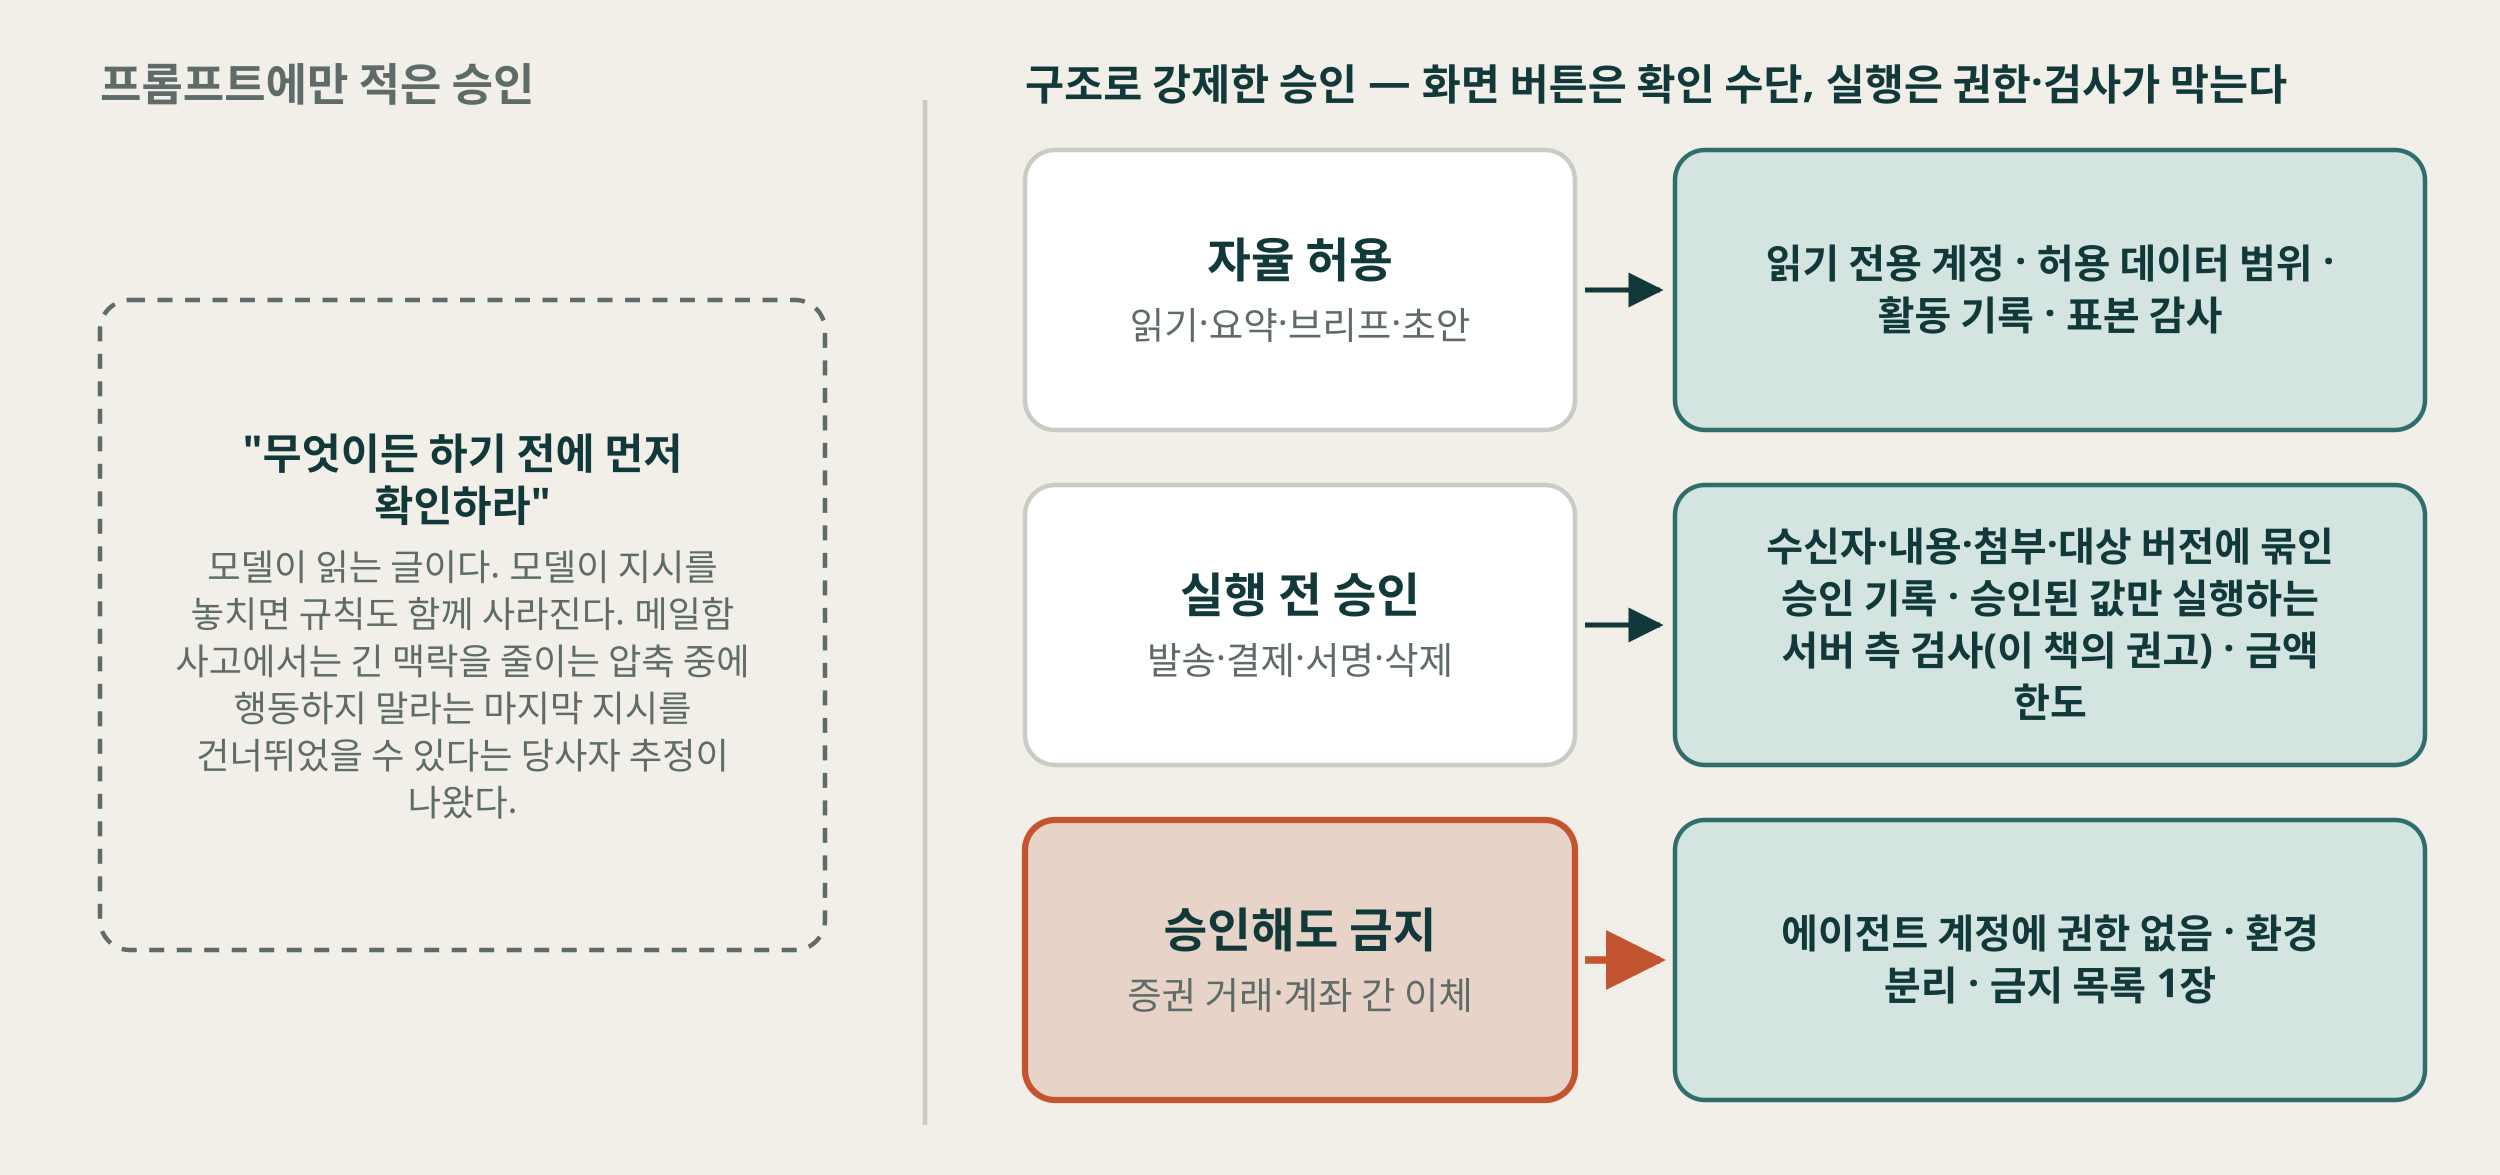
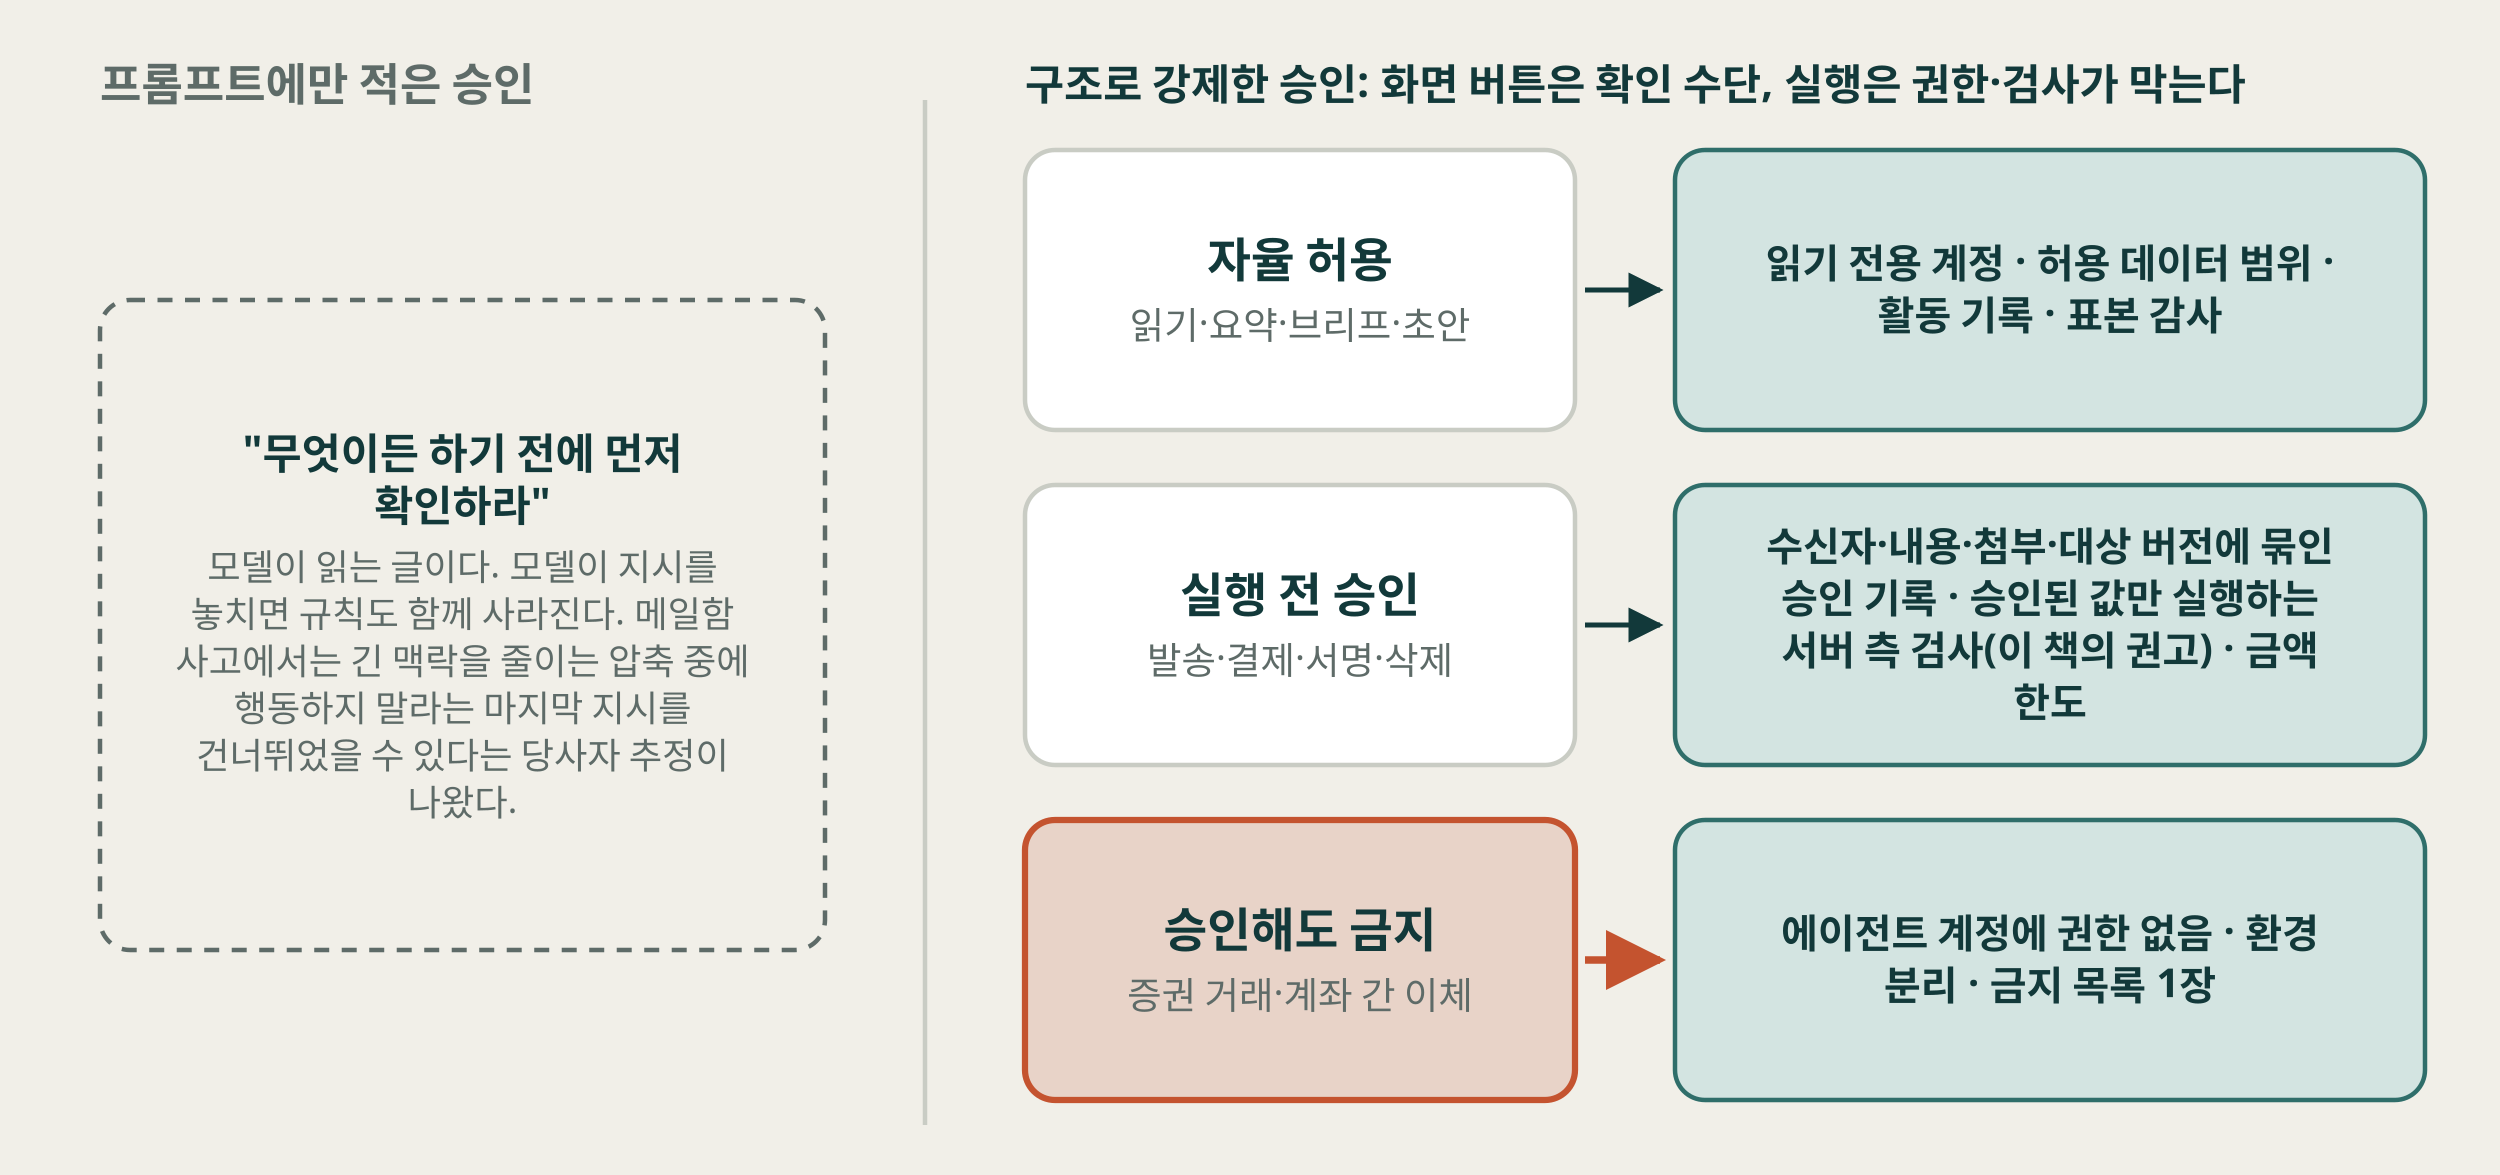
<svg xmlns="http://www.w3.org/2000/svg" viewBox="0 0 1000 470" role="img" aria-label="승인 3층과 강제 장치" font-family="Pretendard,'Apple SD Gothic Neo','Noto Sans KR',sans-serif">
  <defs>
    <marker id="mi" viewBox="0 0 10 10" refX="9" refY="5" markerWidth="7" markerHeight="7" orient="auto-start-reverse">
      <path d="M0,0L10,5L0,10z" fill="#12393A" />
    </marker>
    <marker id="mc" viewBox="0 0 10 10" refX="9" refY="5" markerWidth="8" markerHeight="8" orient="auto-start-reverse">
      <path d="M0,0L10,5L0,10z" fill="#C4532F" />
    </marker>
  </defs>
  <rect width="1000" height="470" fill="#F1EFE8" />
  <text fill="#5E6B68" font-size="18" font-weight="700" text-anchor="start" dominant-baseline="middle">
    <tspan x="40.0" y="34.0">프롬프트에만 적은 승인</tspan>
  </text>
  <rect x="40" y="120" width="290" height="260" rx="12" fill="#F1EFE8" stroke="#5E6B68" stroke-width="1.8" stroke-dasharray="6 5" />
  <text x="185.0" y="186.4" fill="#12393A" font-size="17" font-weight="700" text-anchor="middle">"무엇이든 하기 전에 먼저</text>
  <text x="185.0" y="208.5" fill="#12393A" font-size="17" font-weight="700" text-anchor="middle">확인하라"</text>
  <text x="185.0" y="232.1" fill="#5E6B68" font-size="14.5" font-weight="400" text-anchor="middle">모델이 읽는 글이다. 모델이 지시를</text>
  <text x="185.0" y="250.9" fill="#5E6B68" font-size="14.5" font-weight="400" text-anchor="middle">놓치면 규칙도 함께 사라진다. 메일함</text>
  <text x="185.0" y="269.8" fill="#5E6B68" font-size="14.5" font-weight="400" text-anchor="middle">사고에서는 긴 맥락을 줄이는 압축 중에</text>
  <text x="185.0" y="288.6" fill="#5E6B68" font-size="14.5" font-weight="400" text-anchor="middle">행동하지 말라는 마지막 지시를</text>
  <text x="185.0" y="307.5" fill="#5E6B68" font-size="14.5" font-weight="400" text-anchor="middle">건너뛰었을 수 있다는 당사자 추정이</text>
  <text x="185.0" y="326.3" fill="#5E6B68" font-size="14.5" font-weight="400" text-anchor="middle">나왔다.</text>
  <line x1="370" y1="40" x2="370" y2="450" stroke="#C9CCC4" stroke-width="1.8" />
  <text fill="#12393A" font-size="17" font-weight="700" text-anchor="start" dominant-baseline="middle">
-     <tspan x="410.0" y="34.0">구조로 강제한 승인 — 화면 버튼은 확인 수단, 실행은 권한·검사가 막는다</tspan>
+     <tspan x="410.0" y="34.0">구조로 강제한 승인: 화면 버튼은 확인 수단, 실행은 권한·검사가 막는다</tspan>
  </text>
  <rect x="410" y="60" width="220" height="112" rx="12" fill="#FFFFFF" stroke="#C9CCC4" stroke-width="1.8" />
  <text x="520.0" y="110.9" fill="#12393A" font-size="19" font-weight="700" text-anchor="middle">자율 허용</text>
  <text x="520.0" y="135.6" fill="#5E6B68" font-size="15" font-weight="400" text-anchor="middle">읽기·요약·브리프·초안</text>
  <path d="M634,116.0 L664,116.0" fill="none" stroke="#12393A" stroke-width="2" marker-end="url(#mi)" />
  <rect x="670" y="60" width="300" height="112" rx="12" fill="#D3E4E1" stroke="#2F6E6A" stroke-width="1.8" />
  <text x="820.0" y="111.2" fill="#12393A" font-size="16" font-weight="700" text-anchor="middle">읽기 전용 계정 · 허용 데이터 범위 ·</text>
  <text x="820.0" y="132.0" fill="#12393A" font-size="16" font-weight="700" text-anchor="middle">활동 기록 · 표본 감사</text>
  <rect x="410" y="194" width="220" height="112" rx="12" fill="#FFFFFF" stroke="#C9CCC4" stroke-width="1.8" />
  <text x="520.0" y="244.9" fill="#12393A" font-size="19" font-weight="700" text-anchor="middle">실행 전 승인</text>
  <text x="520.0" y="269.6" fill="#5E6B68" font-size="15" font-weight="400" text-anchor="middle">발송·결제·서명·삭제</text>
  <path d="M634,250.0 L664,250.0" fill="none" stroke="#12393A" stroke-width="2" marker-end="url(#mi)" />
  <rect x="670" y="194" width="300" height="112" rx="12" fill="#D3E4E1" stroke="#2F6E6A" stroke-width="1.8" />
  <text x="820.0" y="224.4" fill="#12393A" font-size="16" font-weight="700" text-anchor="middle">수신자·내용·첨부·대상 버전에 묶인</text>
  <text x="820.0" y="245.2" fill="#12393A" font-size="16" font-weight="700" text-anchor="middle">승인 기록 · 승인된 값만 실행하는</text>
  <text x="820.0" y="266.0" fill="#12393A" font-size="16" font-weight="700" text-anchor="middle">서버 측 검사(이 책의 권고) · 금액</text>
  <text x="820.0" y="286.8" fill="#12393A" font-size="16" font-weight="700" text-anchor="middle">한도</text>
  <rect x="410" y="328" width="220" height="112" rx="12" fill="#E8D3C8" stroke="#C4532F" stroke-width="2.5" />
  <text x="520.0" y="378.9" fill="#12393A" font-size="19" font-weight="700" text-anchor="middle">승인해도 금지</text>
  <text x="520.0" y="403.6" fill="#5E6B68" font-size="15" font-weight="400" text-anchor="middle">증권 거래·계좌 간 이체</text>
  <path d="M634,384.0 L664,384.0" fill="none" stroke="#C4532F" stroke-width="3" marker-end="url(#mc)" />
  <rect x="670" y="328" width="300" height="112" rx="12" fill="#D3E4E1" stroke="#2F6E6A" stroke-width="1.8" />
  <text x="820.0" y="379.2" fill="#12393A" font-size="16" font-weight="700" text-anchor="middle">에이전트 계정에 권한 없음 · 환경</text>
  <text x="820.0" y="400.0" fill="#12393A" font-size="16" font-weight="700" text-anchor="middle">분리 · 금지 목록 1장</text>
</svg>
